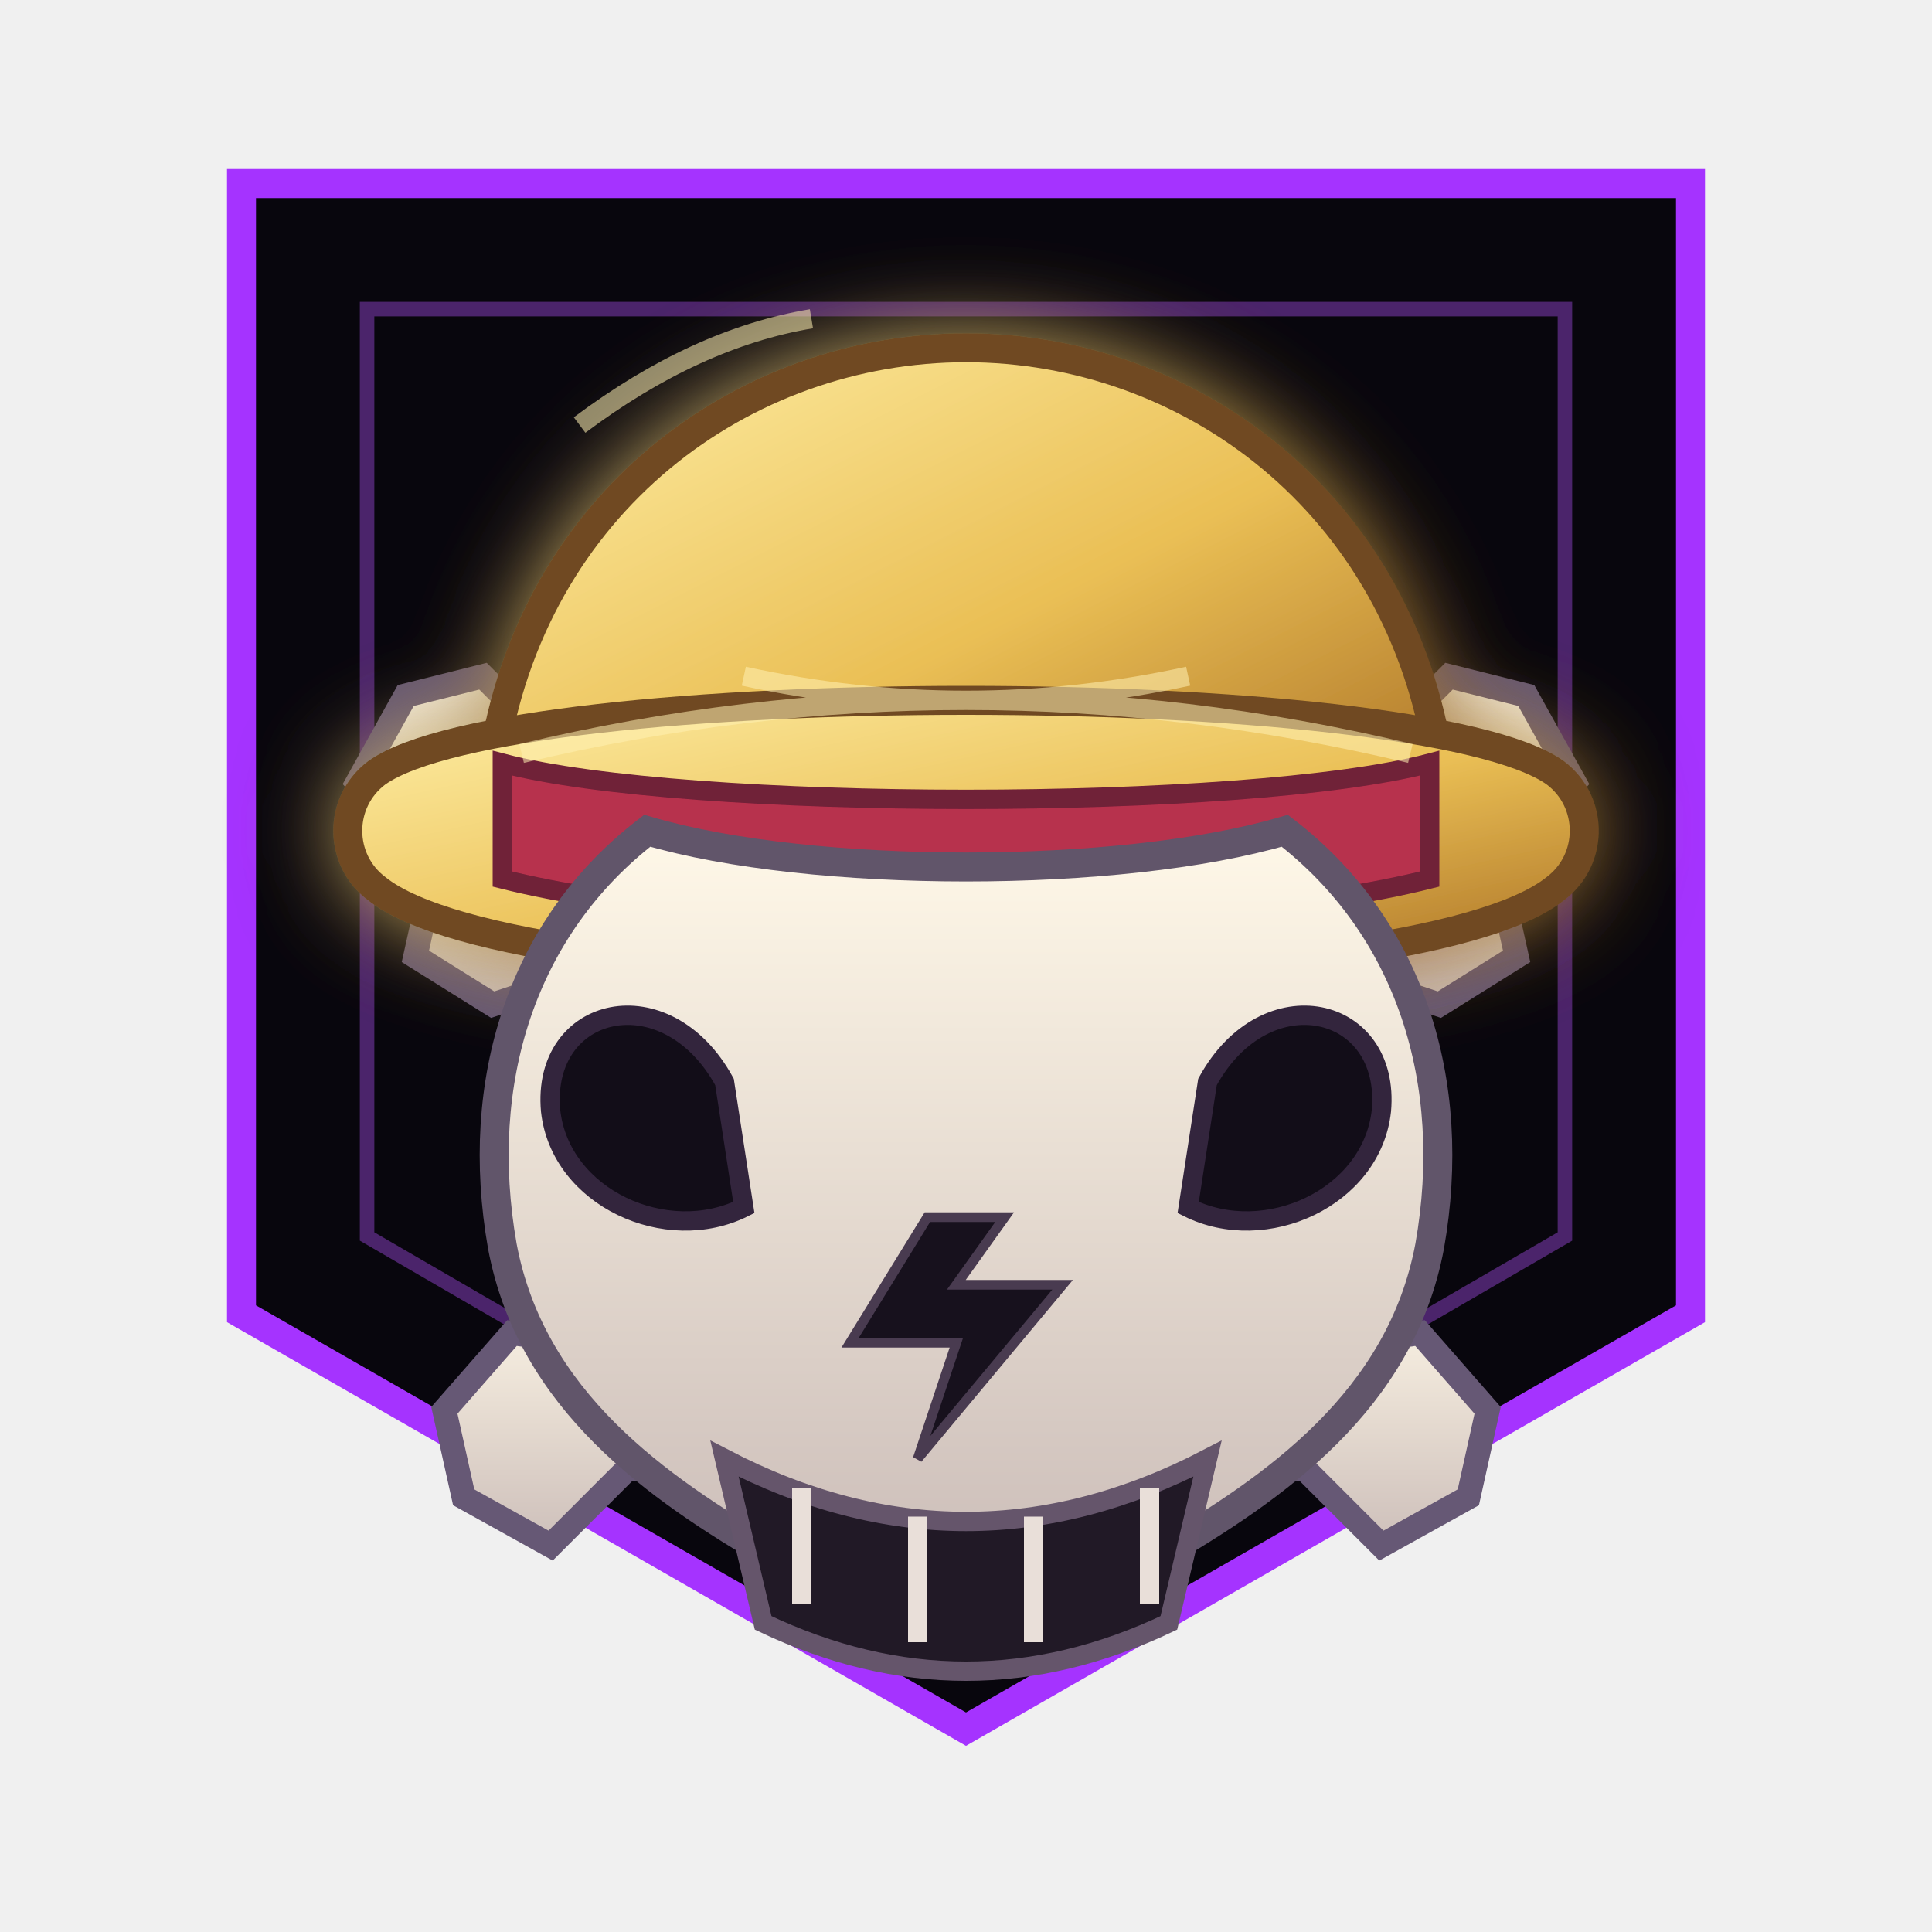
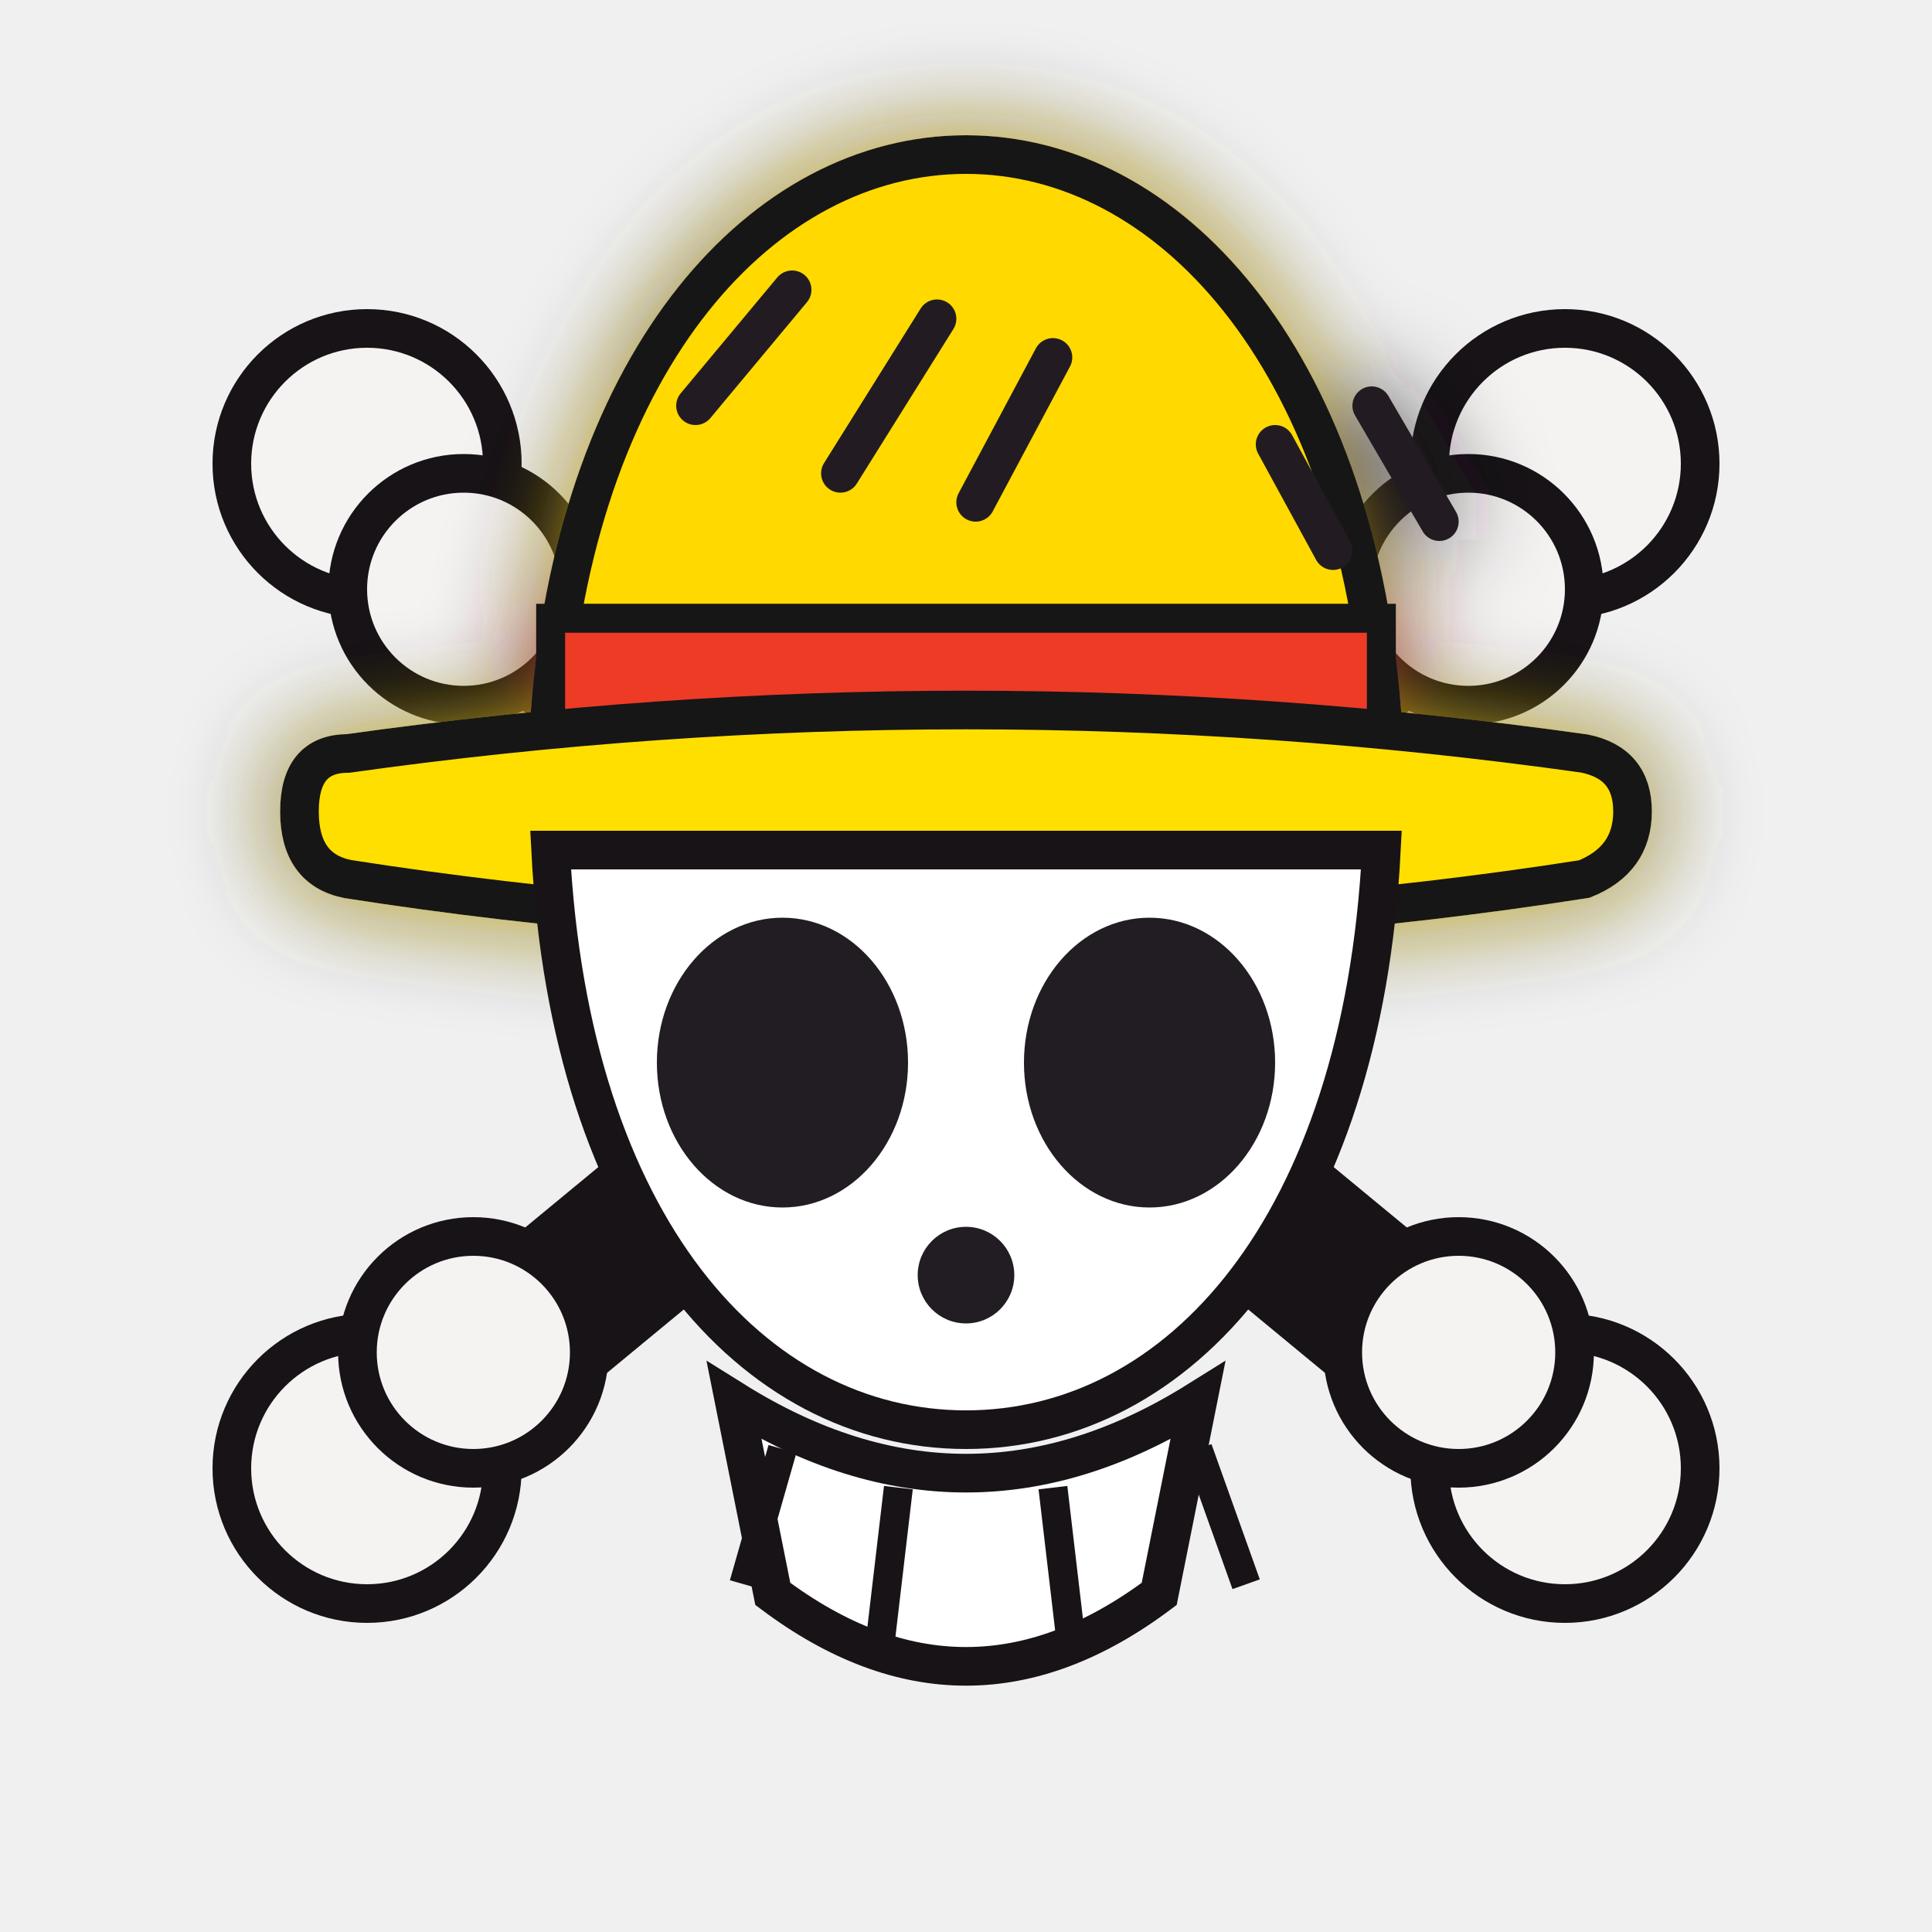
<svg xmlns="http://www.w3.org/2000/svg" viewBox="0 0 200 200" role="img" aria-labelledby="title desc">
  <defs>
-     <linearGradient id="straw" x1="0" y1="0" x2="1" y2="1">
-       <stop stop-color="#fff0a8" />
-       <stop offset=".55" stop-color="#eabf55" />
-       <stop offset="1" stop-color="#a86e23" />
-     </linearGradient>
-     <linearGradient id="bone" x1="0" y1="0" x2="0" y2="1">
-       <stop stop-color="#fff8e8" />
-       <stop offset="1" stop-color="#cdbfba" />
-     </linearGradient>
-     <filter id="glow" x="-50%" y="-50%" width="200%" height="200%">
-       <feGaussianBlur stdDeviation="5" result="b" />
+     <filter id="glow" x="-40%" y="-40%" width="180%" height="180%">
+       <feGaussianBlur stdDeviation="5" result="blur" />
      <feMerge>
-         <feMergeNode in="b" />
+         <feMergeNode in="blur" />
        <feMergeNode in="SourceGraphic" />
      </feMerge>
    </filter>
  </defs>
-   <path d="M25 19h150v117l-75 43-75-43z" fill="#08060d" stroke="#a533ff" stroke-width="3" />
-   <path d="M38 32h124v96l-62 36-62-36z" fill="none" stroke="#4b246b" stroke-width="1.5" />
-   <g fill="url(#bone)" stroke="#665875" stroke-width="2.5" stroke-linecap="round">
-     <path d="m60 91 10-10 71 59-10 12z" />
-     <path d="m140 91-10-10-71 59 10 12z" />
-     <path d="m58 78-8-8-8 2-5 9 8 9-2 9 8 5 9-3 4-8-4-8z" />
-     <path d="m142 78 8-8 8 2 5 9-8 9 2 9-8 5-9-3-4-8 4-8z" />
-     <path d="m53 138-7 8 2 9 9 5 8-8 9 1 5-8-4-9-8-3-7 6z" />
-     <path d="m147 138 7 8-2 9-9 5-8-8-9 1-5-8 4-9 8-3 7 6z" />
+   <g fill="#f5f2f2" stroke="#171316" stroke-width="4" stroke-linejoin="round">
+     <path d="M45 55 154 145M155 55 46 145" fill="none" stroke-width="17" stroke-linecap="round" />
+     <circle cx="38" cy="48" r="14" />
+     <circle cx="48" cy="61" r="12" />
+     <circle cx="162" cy="48" r="14" />
+     <circle cx="152" cy="61" r="12" />
+     <circle cx="38" cy="152" r="14" />
+     <circle cx="49" cy="140" r="12" />
+     <circle cx="162" cy="152" r="14" />
+     <circle cx="151" cy="140" r="12" />
  </g>
  <g filter="url(#glow)">
-     <path d="M51 79c4-27 26-43 49-43s45 16 49 43c-17 10-81 10-98 0z" fill="url(#straw)" stroke="#6f4a21" stroke-width="3" />
-     <path d="M39 80c14-10 108-10 122 0 4 3 4 9 0 12-15 12-107 12-122 0-4-3-4-9 0-12z" fill="url(#straw)" stroke="#6f4a21" stroke-width="3" />
-     <path d="M52 79c19 5 77 5 96 0v12c-24 6-72 6-96 0z" fill="#b7314d" stroke="#6f2037" stroke-width="2" />
+     <path d="M57 73c3-36 22-57 43-57s40 21 43 57z" fill="#ffd900" stroke="#181519" stroke-width="4" />
+     <path d="M57 64h86v16H57z" fill="#ed3b26" stroke="#181519" stroke-width="3" />
+     <path d="M36 78q64-9 128 0 5 1 5 6t-5 7q-64 10-128 0-5-1-5-7t5-6z" fill="#ffdf00" stroke="#181519" stroke-width="4" />
+     <path d="M72 42 82 30m5 19 10-16m4 19 8-15m33 5 7 12m-17-8 6 11" fill="none" stroke="#211d22" stroke-width="4" stroke-linecap="round" />
  </g>
-   <path d="M67 86c-13 10-18 26-15 43 3 16 16 25 28 32h40c12-7 25-16 28-32 3-17-2-33-15-43-17 5-49 5-66 0z" fill="url(#bone)" stroke="#61556a" stroke-width="3" />
-   <path d="M75 112c-6-11-19-8-18 3 1 9 12 14 20 10zm50 0c6-11 19-8 18 3-1 9-12 14-20 10z" fill="#120d18" stroke="#33253d" stroke-width="2" />
-   <path d="m96 126-8 13h11l-4 12 15-18h-11l5-7z" fill="#17111d" stroke="#493b50" stroke-width="1" />
-   <path d="M75 151q25 13 50 0l-4 17q-21 10-42 0z" fill="#211926" stroke="#65556b" stroke-width="2" />
-   <path d="M83 154v12m12-9v13m12-13v13m12-16v12" stroke="#e9dfd9" stroke-width="2" />
-   <path d="M54 78q46-11 92 0M60 44q12-9 24-11m-7 37q23 5 46 0" fill="none" stroke="#fff0b2" stroke-opacity=".55" stroke-width="2" />
+   <path d="M57 88h86c-2 39-21 60-43 60S59 127 57 88z" fill="#fff" stroke="#171316" stroke-width="4" />
+   <ellipse cx="81" cy="110" rx="13" ry="15" fill="#211d22" />
+   <ellipse cx="119" cy="110" rx="13" ry="15" fill="#211d22" />
+   <ellipse cx="100" cy="132" rx="5" ry="5" fill="#211d22" />
+   <path d="M76 145q24 15 48 0l-4 20q-20 15-40 0z" fill="#fff" stroke="#171316" stroke-width="4" />
+   <path d="M81 150 77 164m16-10-2 17m18-17 2 17m13-21 5 14" fill="none" stroke="#171316" stroke-width="3" />
</svg>
